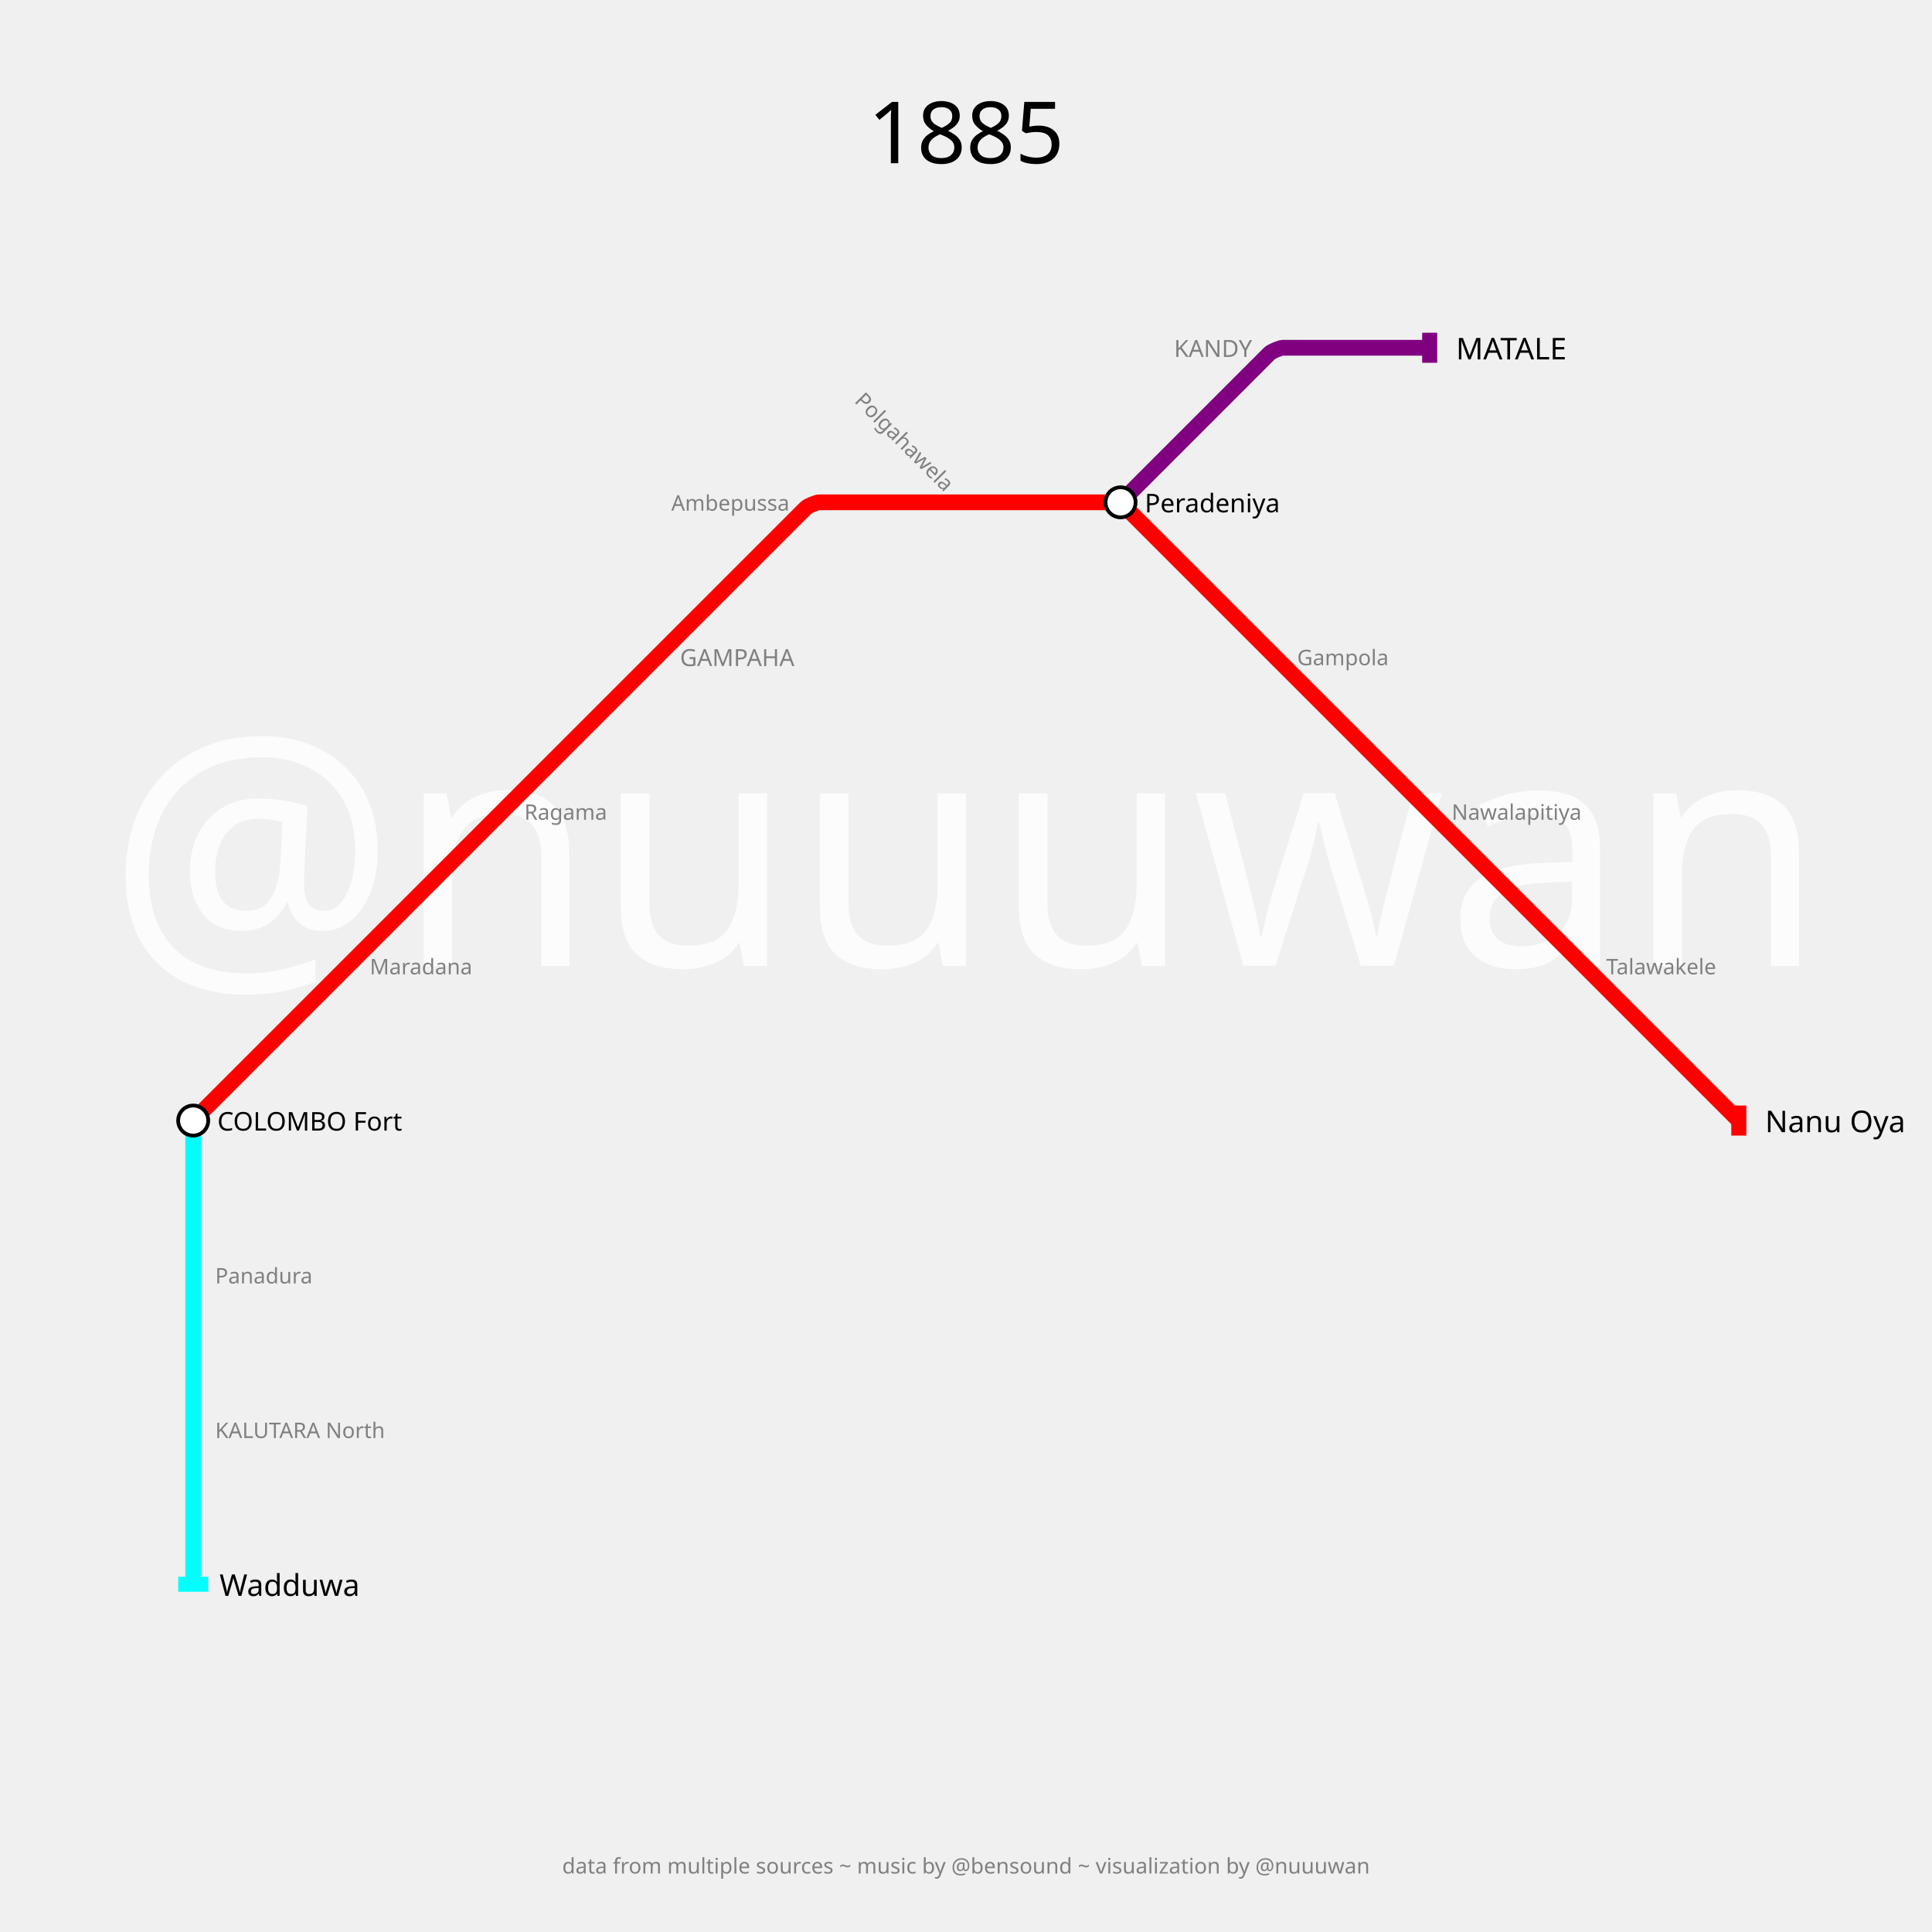
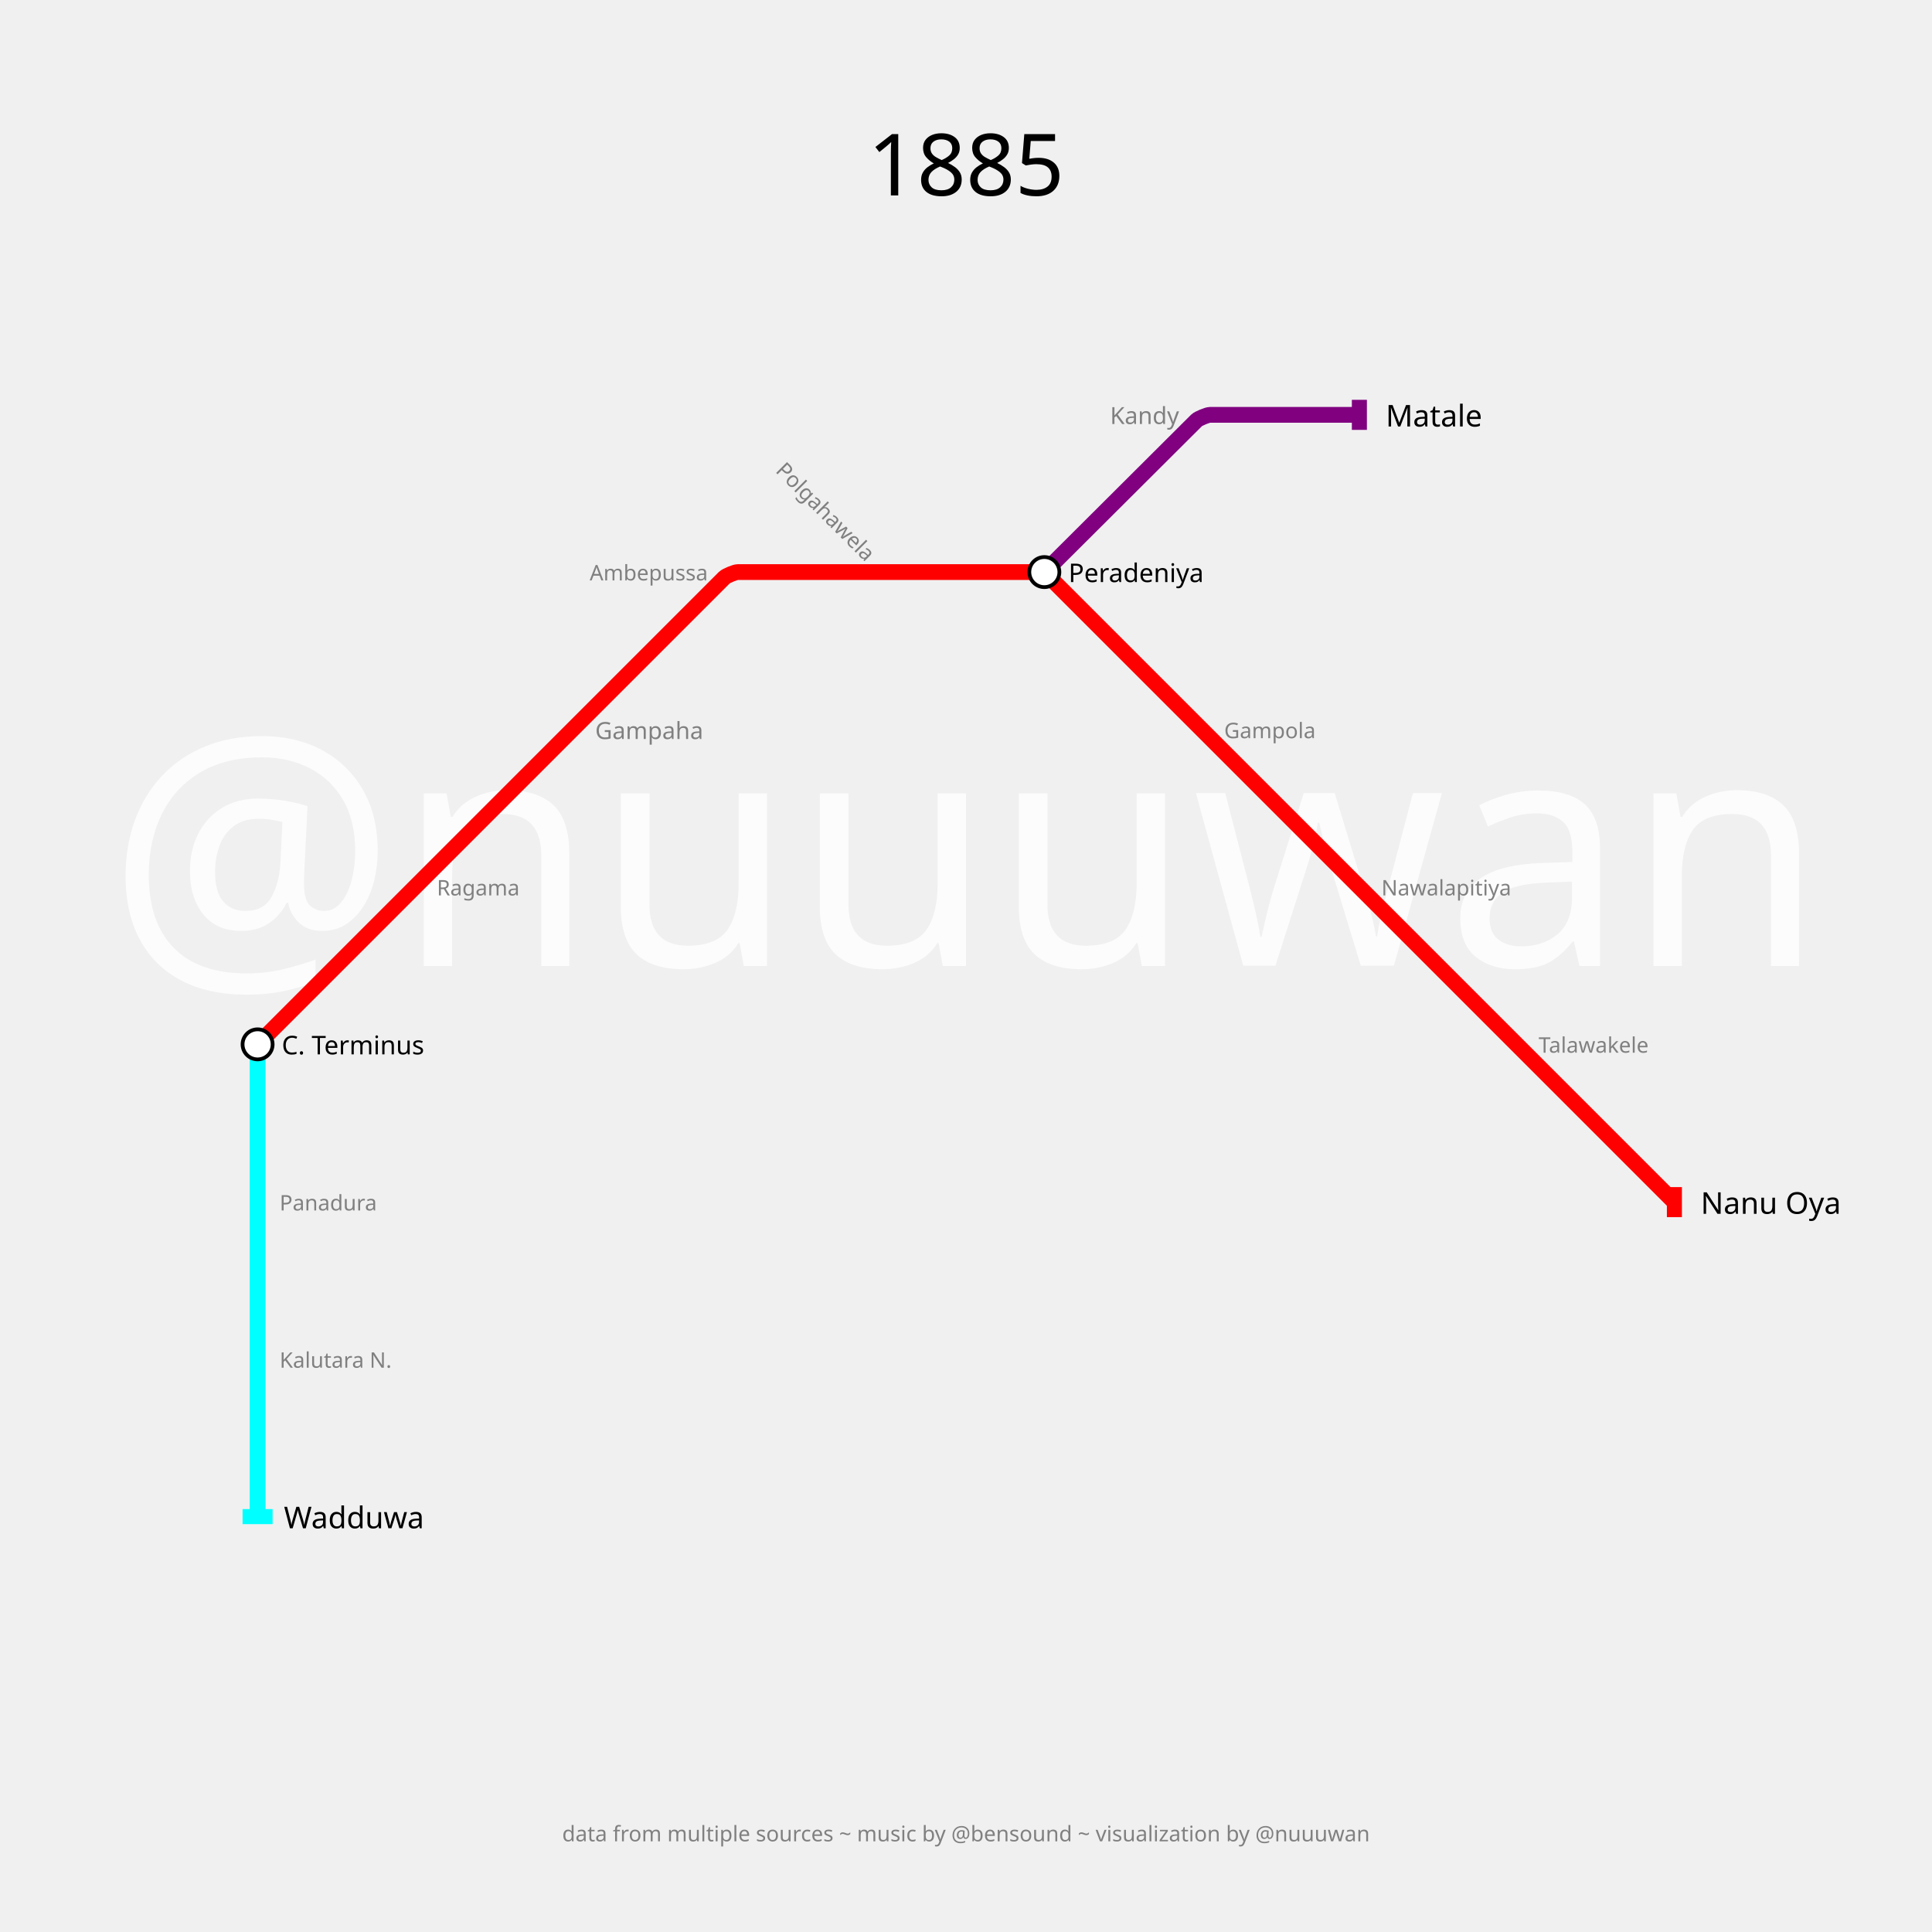
- <svg xmlns="http://www.w3.org/2000/svg" width="3600" height="3600" padding="360">
+ <svg xmlns="http://www.w3.org/2000/svg" width="3600" height="3600" padding="480">
  <text fill="#fcfcfc" stroke="none" font-size="600.0" font-family="p22" x="1800.0" y="1800.0" text-anchor="middle" dominant-baseline="center">@nuuuwan</text>
-   <text fill="black" stroke="none" font-size="160" font-family="p22" x="1800.0" y="180.0" text-anchor="middle" dominant-baseline="hanging">1885</text>
-   <text fill="gray" stroke="none" font-size="40" font-family="p22" x="1800.0" y="230.0" text-anchor="middle" dominant-baseline="hanging" />
-   <text fill="gray" stroke="none" font-size="40" font-family="p22" x="1800.0" y="3460.0" text-anchor="middle" dominant-baseline="text-top">data from multiple sources ~ music by @bensound ~ visualization by @nuuuwan</text>
+   <text fill="black" stroke="none" font-size="160" font-family="p22" x="1800.0" y="240.0" text-anchor="middle" dominant-baseline="hanging">1885</text>
+   <text fill="gray" stroke="none" font-size="40" font-family="p22" x="1800.0" y="290.0" text-anchor="middle" dominant-baseline="hanging" />
+   <text fill="gray" stroke="none" font-size="40" font-family="p22" x="1800.0" y="3400.0" text-anchor="middle" dominant-baseline="text-top">data from multiple sources ~ music by @bensound ~ visualization by @nuuuwan</text>
  <g>
-     <path fill="none" stroke-width="29.4" stroke-opacity="1" d="M 360.0,2088.0 L 648.0,1800.0 L 936.0,1512.0 L 1224.0,1224.0 L 1501.818,946.182 C 1505.212,942.788 1521.6,936.0 1526.4,936.0 L 1800.0,936.0 L 2073.6,936.0 C 2078.4,936.0 2094.788,942.788 2098.182,946.182 L 2376.0,1224.0 L 2664.0,1512.0 L 2952.0,1800.0 L 3240.0,2088.0" stroke="red" />
-     <rect stroke="none" fill-opacity="1" x="3226" y="2060" width="28" height="56" fill="red" />
+     <path fill="none" stroke-width="29.4" stroke-opacity="1" d="M 480.0,1946.0 L 773.0,1653.0 L 1066.0,1360.0 L 1349.641,1076.359 C 1353.094,1072.906 1369.767,1066.0 1374.65,1066.0 L 1653.0,1066.0 L 1931.35,1066.0 C 1936.233,1066.0 1952.906,1072.906 1956.359,1076.359 L 2240.0,1360.0 L 2533.0,1653.0 L 2826.0,1946.0 L 3120.0,2240.0" stroke="red" />
+     <rect stroke="none" fill-opacity="1" x="3106" y="2212" width="28" height="56" fill="red" />
  </g>
  <g>
-     <path fill="none" stroke-width="29.4" stroke-opacity="1" d="M 2088.0,936.0 L 2365.818,658.182 C 2369.212,654.788 2385.6,648.0 2390.4,648.0 L 2664.0,648.0" stroke="purple" />
-     <rect stroke="none" fill-opacity="1" x="2650" y="620" width="28" height="56" fill="purple" />
+     <path fill="none" stroke-width="29.4" stroke-opacity="1" d="M 1946.0,1066.0 L 2229.623,783.341 C 2233.082,779.894 2249.767,773.0 2254.65,773.0 L 2533.0,773.0" stroke="purple" />
+     <rect stroke="none" fill-opacity="1" x="2519" y="745" width="28" height="56" fill="purple" />
  </g>
  <g>
-     <path fill="none" stroke-width="29.4" stroke-opacity="1" d="M 360.0,2088.0 L 360.0,2376.0 L 360.0,2664.0 L 360.0,2952.0" stroke="cyan" />
-     <rect stroke="none" fill-opacity="1" x="332" y="2938" width="56" height="28" fill="cyan" />
+     <path fill="none" stroke-width="29.4" stroke-opacity="1" d="M 480.0,1946.0 L 480.0,2240.0 L 480.0,2533.0 L 480.0,2826.0" stroke="cyan" />
+     <rect stroke="none" fill-opacity="1" x="452" y="2812" width="56" height="28" fill="cyan" />
  </g>
  <g>
-     <text fill="black" stroke="none" font-size="56.0" font-family="p22" font-weight="100" text-anchor="start" dominant-baseline="central" x="3289.0" y="2088" transform="translate(3240,2088) rotate(0) translate(-3240,-2088)">Nanu Oya</text>
+     <text fill="black" stroke="none" font-size="56.0" font-family="p22" font-weight="100" text-anchor="start" dominant-baseline="central" x="3169.0" y="2240" transform="translate(3120,2240) rotate(0) translate(-3120,-2240)">Nanu Oya</text>
  </g>
  <g>
-     <text fill="black" stroke="none" font-size="56.0" font-family="p22" font-weight="100" text-anchor="start" dominant-baseline="central" x="2713.0" y="648" transform="translate(2664,648) rotate(0) translate(-2664,-648)">MATALE</text>
+     <text fill="black" stroke="none" font-size="56.0" font-family="p22" font-weight="100" text-anchor="start" dominant-baseline="central" x="2582.0" y="773" transform="translate(2533,773) rotate(0) translate(-2533,-773)">Matale</text>
  </g>
  <g>
-     <text fill="black" stroke="none" font-size="56.0" font-family="p22" font-weight="100" text-anchor="start" dominant-baseline="central" x="409.0" y="2952" transform="translate(360,2952) rotate(0) translate(-360,-2952)">Wadduwa</text>
+     <text fill="black" stroke="none" font-size="56.0" font-family="p22" font-weight="100" text-anchor="start" dominant-baseline="central" x="529.0" y="2826" transform="translate(480,2826) rotate(0) translate(-480,-2826)">Wadduwa</text>
  </g>
  <g>
-     <circle r="28" fill="white" stroke="black" stroke-width="7.0" cx="360" cy="2088" />
-     <text fill="black" stroke="none" font-size="48.0" font-family="p22" font-weight="100" text-anchor="start" dominant-baseline="central" x="405.0" y="2088" transform="translate(360,2088) rotate(0) translate(-360,-2088)">COLOMBO Fort</text>
+     <circle r="28" fill="white" stroke="black" stroke-width="7.0" cx="480" cy="1946" />
+     <text fill="black" stroke="none" font-size="48.0" font-family="p22" font-weight="100" text-anchor="start" dominant-baseline="central" x="525.0" y="1946" transform="translate(480,1946) rotate(0) translate(-480,-1946)">C. Terminus</text>
  </g>
  <g>
-     <circle r="28" fill="white" stroke="black" stroke-width="7.0" cx="2088" cy="936" />
-     <text fill="black" stroke="none" font-size="48.0" font-family="p22" font-weight="100" text-anchor="start" dominant-baseline="central" x="2133.0" y="936" transform="translate(2088,936) rotate(0) translate(-2088,-936)">Peradeniya</text>
+     <circle r="28" fill="white" stroke="black" stroke-width="7.0" cx="1946" cy="1066" />
+     <text fill="black" stroke="none" font-size="48.0" font-family="p22" font-weight="100" text-anchor="start" dominant-baseline="central" x="1991.0" y="1066" transform="translate(1946,1066) rotate(0) translate(-1946,-1066)">Peradeniya</text>
  </g>
  <g>
-     <text fill="gray" stroke="none" font-size="44.0" font-family="p22" font-weight="100" text-anchor="start" dominant-baseline="central" x="1267.0" y="1224" transform="translate(1224,1224) rotate(0) translate(-1224,-1224)">GAMPAHA</text>
+     <text fill="gray" stroke="none" font-size="44.0" font-family="p22" font-weight="100" text-anchor="start" dominant-baseline="central" x="1109.0" y="1360" transform="translate(1066,1360) rotate(0) translate(-1066,-1360)">Gampaha</text>
  </g>
  <g>
-     <text fill="gray" stroke="none" font-size="44.0" font-family="p22" font-weight="100" text-anchor="end" dominant-baseline="central" x="2333.0" y="648" transform="translate(2376,648) rotate(0) translate(-2376,-648)">KANDY</text>
+     <text fill="gray" stroke="none" font-size="44.0" font-family="p22" font-weight="100" text-anchor="end" dominant-baseline="central" x="2197.0" y="773" transform="translate(2240,773) rotate(0) translate(-2240,-773)">Kandy</text>
  </g>
  <g>
-     <text fill="gray" stroke="none" font-size="40" font-family="p22" font-weight="100" text-anchor="start" dominant-baseline="central" x="689.0" y="1800" transform="translate(648,1800) rotate(0) translate(-648,-1800)">Maradana</text>
+     <text fill="gray" stroke="none" font-size="40" font-family="p22" font-weight="100" text-anchor="start" dominant-baseline="central" x="814.0" y="1653" transform="translate(773,1653) rotate(0) translate(-773,-1653)">Ragama</text>
  </g>
  <g>
-     <text fill="gray" stroke="none" font-size="40" font-family="p22" font-weight="100" text-anchor="start" dominant-baseline="central" x="977.0" y="1512" transform="translate(936,1512) rotate(0) translate(-936,-1512)">Ragama</text>
+     <text fill="gray" stroke="none" font-size="40" font-family="p22" font-weight="100" text-anchor="end" dominant-baseline="central" x="1319.0" y="1066" transform="translate(1360,1066) rotate(0) translate(-1360,-1066)">Ambepussa</text>
  </g>
  <g>
-     <text fill="gray" stroke="none" font-size="40" font-family="p22" font-weight="100" text-anchor="end" dominant-baseline="central" x="1471.0" y="936" transform="translate(1512,936) rotate(0) translate(-1512,-936)">Ambepussa</text>
+     <text fill="gray" stroke="none" font-size="40" font-family="p22" font-weight="100" text-anchor="end" dominant-baseline="central" x="1612.0" y="1066" transform="translate(1653,1066) rotate(45) translate(-1653,-1066)">Polgahawela</text>
  </g>
  <g>
-     <text fill="gray" stroke="none" font-size="40" font-family="p22" font-weight="100" text-anchor="end" dominant-baseline="central" x="1759.0" y="936" transform="translate(1800,936) rotate(45) translate(-1800,-936)">Polgahawela</text>
+     <text fill="gray" stroke="none" font-size="40" font-family="p22" font-weight="100" text-anchor="start" dominant-baseline="central" x="2281.0" y="1360" transform="translate(2240,1360) rotate(0) translate(-2240,-1360)">Gampola</text>
  </g>
  <g>
-     <text fill="gray" stroke="none" font-size="40" font-family="p22" font-weight="100" text-anchor="start" dominant-baseline="central" x="2417.0" y="1224" transform="translate(2376,1224) rotate(0) translate(-2376,-1224)">Gampola</text>
+     <text fill="gray" stroke="none" font-size="40" font-family="p22" font-weight="100" text-anchor="start" dominant-baseline="central" x="2574.0" y="1653" transform="translate(2533,1653) rotate(0) translate(-2533,-1653)">Nawalapitiya</text>
  </g>
  <g>
-     <text fill="gray" stroke="none" font-size="40" font-family="p22" font-weight="100" text-anchor="start" dominant-baseline="central" x="2705.0" y="1512" transform="translate(2664,1512) rotate(0) translate(-2664,-1512)">Nawalapitiya</text>
+     <text fill="gray" stroke="none" font-size="40" font-family="p22" font-weight="100" text-anchor="start" dominant-baseline="central" x="2867.0" y="1946" transform="translate(2826,1946) rotate(0) translate(-2826,-1946)">Talawakele</text>
  </g>
  <g>
-     <text fill="gray" stroke="none" font-size="40" font-family="p22" font-weight="100" text-anchor="start" dominant-baseline="central" x="2993.0" y="1800" transform="translate(2952,1800) rotate(0) translate(-2952,-1800)">Talawakele</text>
+     <text fill="gray" stroke="none" font-size="40" font-family="p22" font-weight="100" text-anchor="start" dominant-baseline="central" x="521.0" y="2240" transform="translate(480,2240) rotate(0) translate(-480,-2240)">Panadura</text>
  </g>
  <g>
-     <text fill="gray" stroke="none" font-size="40" font-family="p22" font-weight="100" text-anchor="start" dominant-baseline="central" x="401.0" y="2376" transform="translate(360,2376) rotate(0) translate(-360,-2376)">Panadura</text>
-   </g>
-   <g>
-     <text fill="gray" stroke="none" font-size="40" font-family="p22" font-weight="100" text-anchor="start" dominant-baseline="central" x="401.0" y="2664" transform="translate(360,2664) rotate(0) translate(-360,-2664)">KALUTARA North</text>
+     <text fill="gray" stroke="none" font-size="40" font-family="p22" font-weight="100" text-anchor="start" dominant-baseline="central" x="521.0" y="2533" transform="translate(480,2533) rotate(0) translate(-480,-2533)">Kalutara N.</text>
  </g>
</svg>
